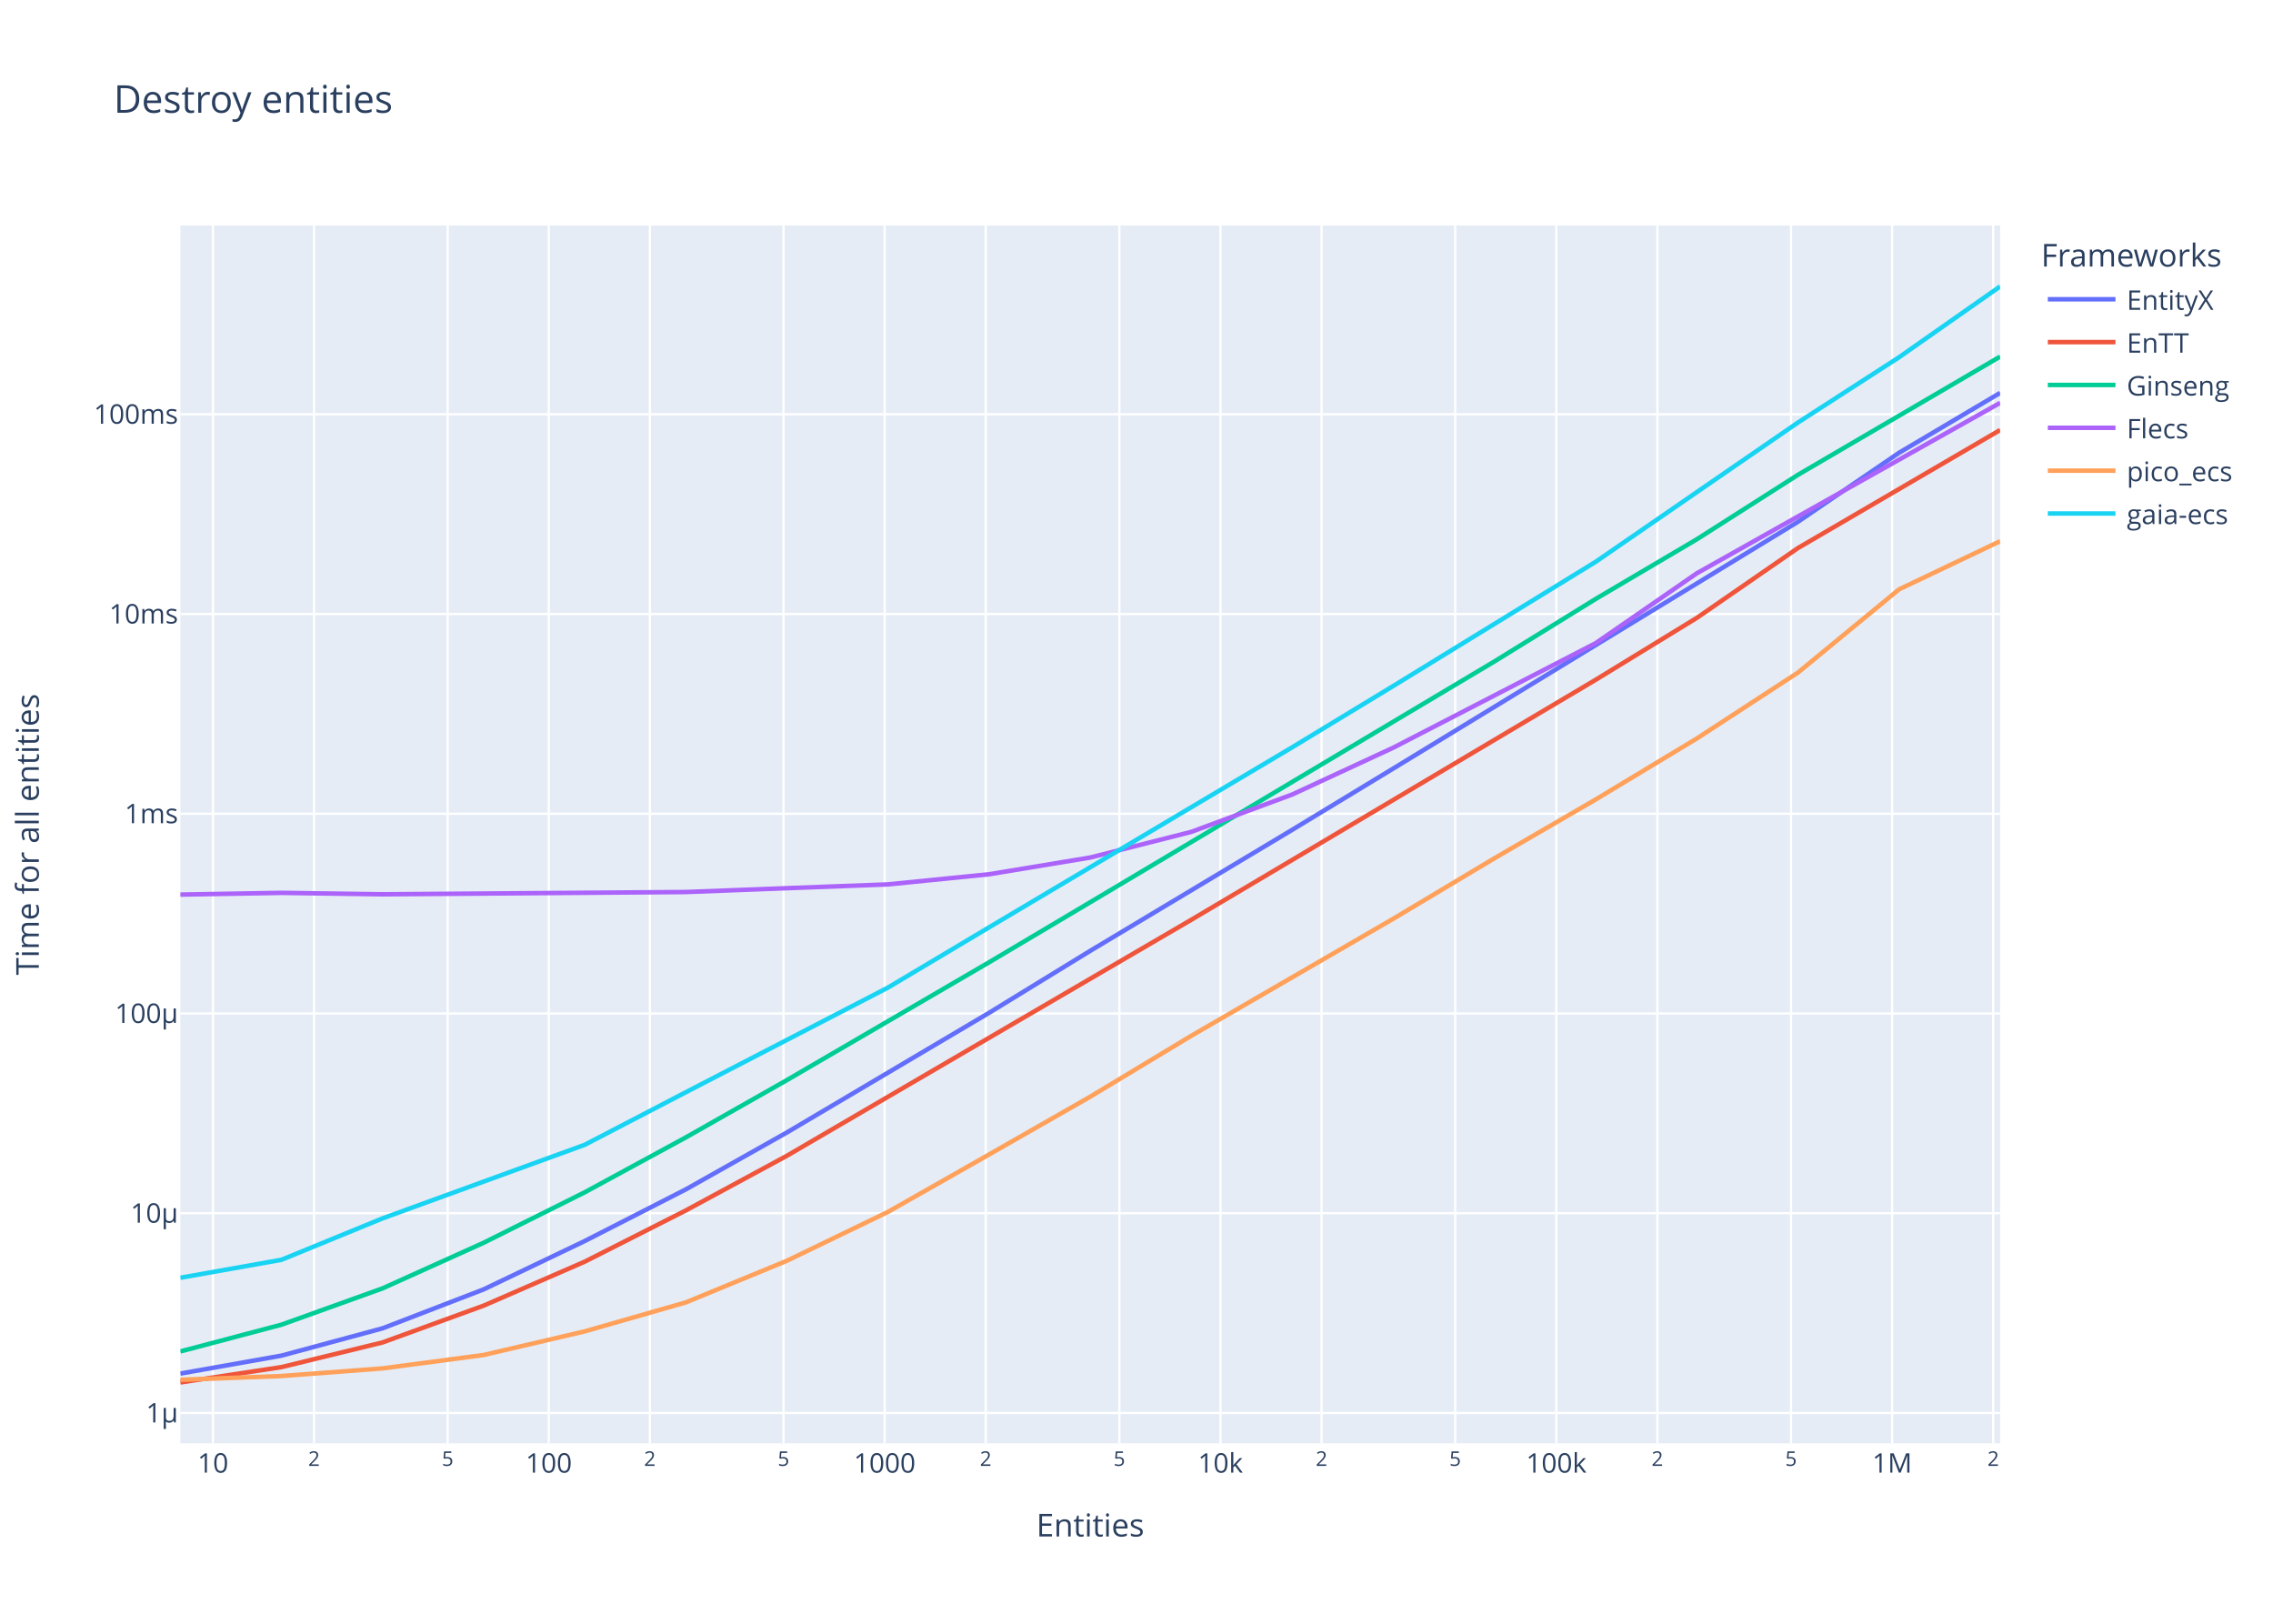
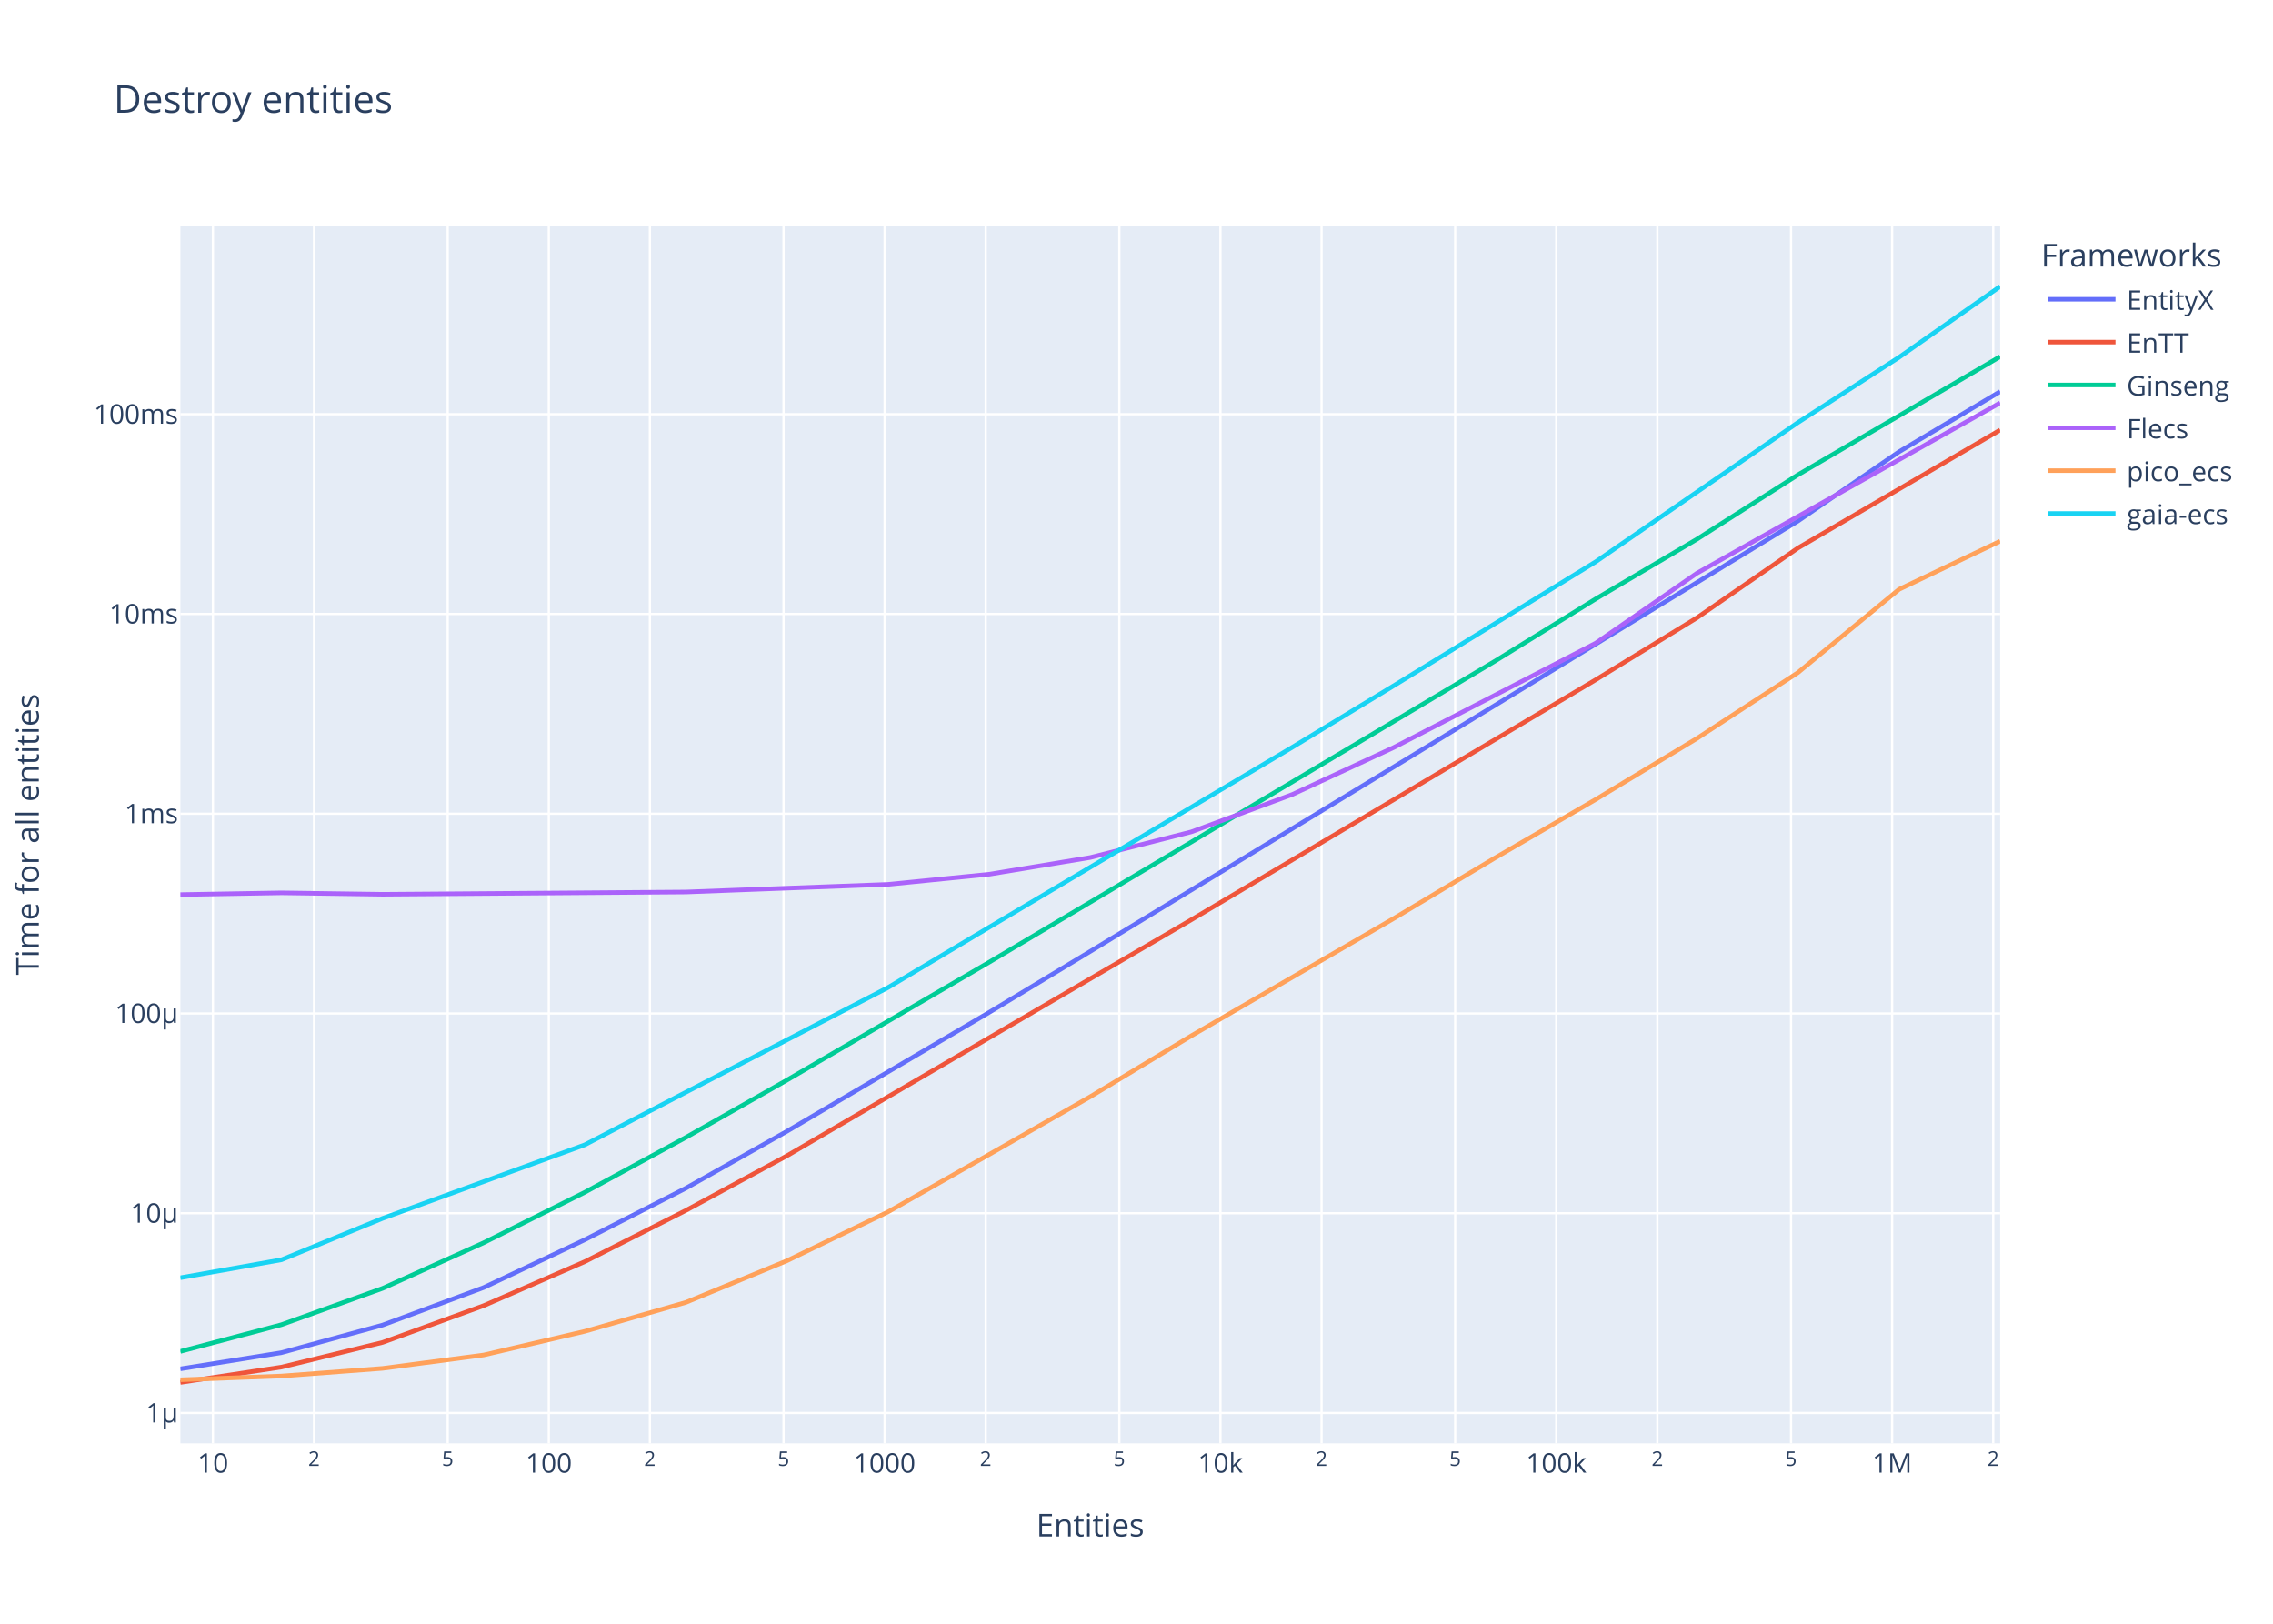
<svg xmlns="http://www.w3.org/2000/svg" class="main-svg" width="1008" height="720" style="" viewBox="0 0 1008 720">
  <rect x="0" y="0" width="1008" height="720" style="fill: rgb(255, 255, 255); fill-opacity: 1;" />
-   <defs id="defs-362708">
+   <defs id="defs-ea84d2">
    <g class="clips">
-       <clipPath id="clip362708xyplot" class="plotclip">
+       <clipPath id="clipea84d2xyplot" class="plotclip">
        <rect width="807" height="540" />
      </clipPath>
-       <clipPath class="axesclip" id="clip362708x">
+       <clipPath class="axesclip" id="clipea84d2x">
        <rect x="80" y="0" width="807" height="720" />
      </clipPath>
-       <clipPath class="axesclip" id="clip362708y">
+       <clipPath class="axesclip" id="clipea84d2y">
        <rect x="0" y="100" width="1008" height="540" />
      </clipPath>
-       <clipPath class="axesclip" id="clip362708xy">
+       <clipPath class="axesclip" id="clipea84d2xy">
        <rect x="80" y="100" width="807" height="540" />
      </clipPath>
    </g>
    <g class="gradients" />
    <g class="patterns" />
  </defs>
  <g class="bglayer">
    <rect class="bg" x="80" y="100" width="807" height="540" style="fill: rgb(229, 236, 246); fill-opacity: 1; stroke-width: 0;" />
  </g>
  <g class="layer-below">
    <g class="imagelayer" />
    <g class="shapelayer" />
  </g>
  <g class="cartesianlayer">
    <g class="subplot xy">
      <g class="layer-subplot">
        <g class="shapelayer" />
        <g class="imagelayer" />
      </g>
      <g class="minor-gridlayer">
        <g class="x" />
        <g class="y" />
      </g>
      <g class="gridlayer">
        <g class="x">
          <path class="xgrid crisp" transform="translate(94.43,0)" d="M0,100v540" style="stroke: rgb(255, 255, 255); stroke-opacity: 1; stroke-width: 1px;" />
          <path class="xgrid crisp" transform="translate(139.27,0)" d="M0,100v540" style="stroke: rgb(255, 255, 255); stroke-opacity: 1; stroke-width: 1px;" />
          <path class="xgrid crisp" transform="translate(198.53,0)" d="M0,100v540" style="stroke: rgb(255, 255, 255); stroke-opacity: 1; stroke-width: 1px;" />
          <path class="xgrid crisp" transform="translate(243.37,0)" d="M0,100v540" style="stroke: rgb(255, 255, 255); stroke-opacity: 1; stroke-width: 1px;" />
          <path class="xgrid crisp" transform="translate(288.2,0)" d="M0,100v540" style="stroke: rgb(255, 255, 255); stroke-opacity: 1; stroke-width: 1px;" />
          <path class="xgrid crisp" transform="translate(347.47,0)" d="M0,100v540" style="stroke: rgb(255, 255, 255); stroke-opacity: 1; stroke-width: 1px;" />
          <path class="xgrid crisp" transform="translate(392.3,0)" d="M0,100v540" style="stroke: rgb(255, 255, 255); stroke-opacity: 1; stroke-width: 1px;" />
          <path class="xgrid crisp" transform="translate(437.13,0)" d="M0,100v540" style="stroke: rgb(255, 255, 255); stroke-opacity: 1; stroke-width: 1px;" />
          <path class="xgrid crisp" transform="translate(496.4,0)" d="M0,100v540" style="stroke: rgb(255, 255, 255); stroke-opacity: 1; stroke-width: 1px;" />
          <path class="xgrid crisp" transform="translate(541.23,0)" d="M0,100v540" style="stroke: rgb(255, 255, 255); stroke-opacity: 1; stroke-width: 1px;" />
          <path class="xgrid crisp" transform="translate(586.07,0)" d="M0,100v540" style="stroke: rgb(255, 255, 255); stroke-opacity: 1; stroke-width: 1px;" />
          <path class="xgrid crisp" transform="translate(645.33,0)" d="M0,100v540" style="stroke: rgb(255, 255, 255); stroke-opacity: 1; stroke-width: 1px;" />
          <path class="xgrid crisp" transform="translate(690.17,0)" d="M0,100v540" style="stroke: rgb(255, 255, 255); stroke-opacity: 1; stroke-width: 1px;" />
          <path class="xgrid crisp" transform="translate(735,0)" d="M0,100v540" style="stroke: rgb(255, 255, 255); stroke-opacity: 1; stroke-width: 1px;" />
          <path class="xgrid crisp" transform="translate(794.27,0)" d="M0,100v540" style="stroke: rgb(255, 255, 255); stroke-opacity: 1; stroke-width: 1px;" />
          <path class="xgrid crisp" transform="translate(839.1,0)" d="M0,100v540" style="stroke: rgb(255, 255, 255); stroke-opacity: 1; stroke-width: 1px;" />
          <path class="xgrid crisp" transform="translate(883.93,0)" d="M0,100v540" style="stroke: rgb(255, 255, 255); stroke-opacity: 1; stroke-width: 1px;" />
        </g>
        <g class="y">
          <path class="ygrid crisp" transform="translate(0,626.54)" d="M80,0h807" style="stroke: rgb(255, 255, 255); stroke-opacity: 1; stroke-width: 1px;" />
          <path class="ygrid crisp" transform="translate(0,537.97)" d="M80,0h807" style="stroke: rgb(255, 255, 255); stroke-opacity: 1; stroke-width: 1px;" />
          <path class="ygrid crisp" transform="translate(0,449.4)" d="M80,0h807" style="stroke: rgb(255, 255, 255); stroke-opacity: 1; stroke-width: 1px;" />
          <path class="ygrid crisp" transform="translate(0,360.83)" d="M80,0h807" style="stroke: rgb(255, 255, 255); stroke-opacity: 1; stroke-width: 1px;" />
          <path class="ygrid crisp" transform="translate(0,272.26)" d="M80,0h807" style="stroke: rgb(255, 255, 255); stroke-opacity: 1; stroke-width: 1px;" />
          <path class="ygrid crisp" transform="translate(0,183.68)" d="M80,0h807" style="stroke: rgb(255, 255, 255); stroke-opacity: 1; stroke-width: 1px;" />
        </g>
      </g>
      <g class="zerolinelayer" />
      <path class="xlines-below" />
      <path class="ylines-below" />
      <g class="overlines-below" />
      <g class="xaxislayer-below" />
      <g class="yaxislayer-below" />
      <g class="overaxes-below" />
-       <g class="plot" transform="translate(80,100)" clip-path="url(#clip362708xyplot)">
+       <g class="plot" transform="translate(80,100)" clip-path="url(#clipea84d2xyplot)">
        <g class="scatterlayer mlayer">
-           <g class="trace scatter trace1d3646" style="stroke-miterlimit: 2; opacity: 1;">
-             <g class="fills" />
-             <g class="errorbars" />
-             <g class="lines">
-               <path class="js-line" d="M0,509.07L44.83,501.11L89.67,489L134.5,471.73L179.33,450.29L224.17,427.38L269,402.14L358.67,349.08L403.5,321.61L493.17,267.88L538,240.69L717.33,131.38L762.17,100.77L807,74.21" style="vector-effect: none; fill: none; stroke: rgb(99, 110, 250); stroke-opacity: 1; stroke-width: 2px; opacity: 1;" />
-             </g>
-             <g class="points" />
-             <g class="text" />
-           </g>
-           <g class="trace scatter trace2c4ea6" style="stroke-miterlimit: 2; opacity: 1;">
+           <g class="trace scatter trace11cdb8" style="stroke-miterlimit: 2; opacity: 1;">
+             <g class="fills" />
+             <g class="errorbars" />
+             <g class="lines">
+               <path class="js-line" d="M0,506.98L44.83,499.8L89.67,487.56L134.5,470.91L179.33,449.73L224.17,426.85L269,401.61L358.67,348.91L403.5,321.88L717.33,131.06L762.17,100.32L807,73.63" style="vector-effect: none; fill: none; stroke: rgb(99, 110, 250); stroke-opacity: 1; stroke-width: 2px; opacity: 1;" />
+             </g>
+             <g class="points" />
+             <g class="text" />
+           </g>
+           <g class="trace scatter tracefb605f" style="stroke-miterlimit: 2; opacity: 1;">
            <g class="fills" />
            <g class="errorbars" />
            <g class="lines">
              <path class="js-line" d="M0,513L44.83,506.2L89.67,495.26L134.5,478.94L179.33,459.44L224.17,436.72L269,412.47L448.33,307.83L493.17,281.24L627.67,201.41L672.5,173.97L717.33,143.02L762.17,116.85L807,90.67" style="vector-effect: none; fill: none; stroke: rgb(239, 85, 59); stroke-opacity: 1; stroke-width: 2px; opacity: 1;" />
            </g>
            <g class="points" />
            <g class="text" />
          </g>
-           <g class="trace scatter trace4ccd51" style="stroke-miterlimit: 2; opacity: 1;">
+           <g class="trace scatter trace3a7092" style="stroke-miterlimit: 2; opacity: 1;">
            <g class="fills" />
            <g class="errorbars" />
            <g class="lines">
              <path class="js-line" d="M0,499.25L44.83,487.39L89.67,471.28L134.5,451.05L179.33,428.68L224.17,404.33L269,378.92L358.67,326.67L403.5,300.06L582.83,193.24L627.67,165.56L672.5,139.12L717.33,110.55L807,58.12" style="vector-effect: none; fill: none; stroke: rgb(0, 204, 150); stroke-opacity: 1; stroke-width: 2px; opacity: 1;" />
            </g>
            <g class="points" />
            <g class="text" />
          </g>
-           <g class="trace scatter trace3af92b" style="stroke-miterlimit: 2; opacity: 1;">
+           <g class="trace scatter trace714cbf" style="stroke-miterlimit: 2; opacity: 1;">
            <g class="fills" />
            <g class="errorbars" />
            <g class="lines">
              <path class="js-line" d="M0,296.68L44.83,295.91L89.67,296.55L224.17,295.54L269,293.84L313.83,292.16L358.67,287.66L403.5,280.24L448.33,268.86L493.17,252.25L538,231.47L627.67,185.17L672.5,154.2L807,78.62" style="vector-effect: none; fill: none; stroke: rgb(171, 99, 250); stroke-opacity: 1; stroke-width: 2px; opacity: 1;" />
            </g>
            <g class="points" />
            <g class="text" />
          </g>
-           <g class="trace scatter trace35a93e" style="stroke-miterlimit: 2; opacity: 1;">
+           <g class="trace scatter trace93d6de" style="stroke-miterlimit: 2; opacity: 1;">
            <g class="fills" />
            <g class="errorbars" />
            <g class="lines">
              <path class="js-line" d="M0,511.83L44.83,510.16L89.67,506.77L134.5,500.83L179.33,490.35L224.17,477.5L269,459.03L313.83,437.36L358.67,411.9L403.5,386.29L448.33,359.27L538,307.31L582.83,280.51L627.67,254.48L672.5,227.45L717.33,198.24L762.17,161.33L807,139.97" style="vector-effect: none; fill: none; stroke: rgb(255, 161, 90); stroke-opacity: 1; stroke-width: 2px; opacity: 1;" />
            </g>
            <g class="points" />
            <g class="text" />
          </g>
-           <g class="trace scatter trace518cc2" style="stroke-miterlimit: 2; opacity: 1;">
+           <g class="trace scatter trace888ff2" style="stroke-miterlimit: 2; opacity: 1;">
            <g class="fills" />
            <g class="errorbars" />
            <g class="lines">
              <path class="js-line" d="M0,466.58L44.83,458.61L89.67,440.24L179.33,407.62L224.17,384.3L313.83,337.89L358.67,311.17L493.17,231.29L538,204.09L627.67,149.09L672.5,118.21L717.33,87.36L762.17,58.42L807,27" style="vector-effect: none; fill: none; stroke: rgb(25, 211, 243); stroke-opacity: 1; stroke-width: 2px; opacity: 1;" />
            </g>
            <g class="points" />
            <g class="text" />
          </g>
        </g>
      </g>
      <g class="overplot" />
      <path class="xlines-above crisp" d="M0,0" style="fill: none;" />
      <path class="ylines-above crisp" d="M0,0" style="fill: none;" />
      <g class="overlines-above" />
      <g class="xaxislayer-above">
        <g class="xtick">
          <text text-anchor="middle" x="0" y="653" transform="translate(94.43,0)" style="font-family: 'Open Sans', verdana, arial, sans-serif; font-size: 12px; fill: rgb(42, 63, 95); fill-opacity: 1; white-space: pre; opacity: 1;">10</text>
        </g>
        <g class="xtick">
          <text text-anchor="middle" x="0" y="650" style="font-family: 'Open Sans', verdana, arial, sans-serif; font-size: 9px; fill: rgb(42, 63, 95); fill-opacity: 1; white-space: pre; opacity: 1;" transform="translate(139.27,0)">2</text>
        </g>
        <g class="xtick">
          <text text-anchor="middle" x="0" y="650" style="font-family: 'Open Sans', verdana, arial, sans-serif; font-size: 9px; fill: rgb(42, 63, 95); fill-opacity: 1; white-space: pre; opacity: 1;" transform="translate(198.53,0)">5</text>
        </g>
        <g class="xtick">
          <text text-anchor="middle" x="0" y="653" style="font-family: 'Open Sans', verdana, arial, sans-serif; font-size: 12px; fill: rgb(42, 63, 95); fill-opacity: 1; white-space: pre; opacity: 1;" transform="translate(243.37,0)">100</text>
        </g>
        <g class="xtick">
          <text text-anchor="middle" x="0" y="650" style="font-family: 'Open Sans', verdana, arial, sans-serif; font-size: 9px; fill: rgb(42, 63, 95); fill-opacity: 1; white-space: pre; opacity: 1;" transform="translate(288.2,0)">2</text>
        </g>
        <g class="xtick">
          <text text-anchor="middle" x="0" y="650" style="font-family: 'Open Sans', verdana, arial, sans-serif; font-size: 9px; fill: rgb(42, 63, 95); fill-opacity: 1; white-space: pre; opacity: 1;" transform="translate(347.47,0)">5</text>
        </g>
        <g class="xtick">
          <text text-anchor="middle" x="0" y="653" style="font-family: 'Open Sans', verdana, arial, sans-serif; font-size: 12px; fill: rgb(42, 63, 95); fill-opacity: 1; white-space: pre; opacity: 1;" transform="translate(392.3,0)">1000</text>
        </g>
        <g class="xtick">
          <text text-anchor="middle" x="0" y="650" style="font-family: 'Open Sans', verdana, arial, sans-serif; font-size: 9px; fill: rgb(42, 63, 95); fill-opacity: 1; white-space: pre; opacity: 1;" transform="translate(437.13,0)">2</text>
        </g>
        <g class="xtick">
          <text text-anchor="middle" x="0" y="650" style="font-family: 'Open Sans', verdana, arial, sans-serif; font-size: 9px; fill: rgb(42, 63, 95); fill-opacity: 1; white-space: pre; opacity: 1;" transform="translate(496.4,0)">5</text>
        </g>
        <g class="xtick">
          <text text-anchor="middle" x="0" y="653" style="font-family: 'Open Sans', verdana, arial, sans-serif; font-size: 12px; fill: rgb(42, 63, 95); fill-opacity: 1; white-space: pre; opacity: 1;" transform="translate(541.23,0)">10k</text>
        </g>
        <g class="xtick">
          <text text-anchor="middle" x="0" y="650" style="font-family: 'Open Sans', verdana, arial, sans-serif; font-size: 9px; fill: rgb(42, 63, 95); fill-opacity: 1; white-space: pre; opacity: 1;" transform="translate(586.07,0)">2</text>
        </g>
        <g class="xtick">
          <text text-anchor="middle" x="0" y="650" style="font-family: 'Open Sans', verdana, arial, sans-serif; font-size: 9px; fill: rgb(42, 63, 95); fill-opacity: 1; white-space: pre; opacity: 1;" transform="translate(645.33,0)">5</text>
        </g>
        <g class="xtick">
          <text text-anchor="middle" x="0" y="653" style="font-family: 'Open Sans', verdana, arial, sans-serif; font-size: 12px; fill: rgb(42, 63, 95); fill-opacity: 1; white-space: pre; opacity: 1;" transform="translate(690.17,0)">100k</text>
        </g>
        <g class="xtick">
          <text text-anchor="middle" x="0" y="650" style="font-family: 'Open Sans', verdana, arial, sans-serif; font-size: 9px; fill: rgb(42, 63, 95); fill-opacity: 1; white-space: pre; opacity: 1;" transform="translate(735,0)">2</text>
        </g>
        <g class="xtick">
          <text text-anchor="middle" x="0" y="650" style="font-family: 'Open Sans', verdana, arial, sans-serif; font-size: 9px; fill: rgb(42, 63, 95); fill-opacity: 1; white-space: pre; opacity: 1;" transform="translate(794.27,0)">5</text>
        </g>
        <g class="xtick">
          <text text-anchor="middle" x="0" y="653" style="font-family: 'Open Sans', verdana, arial, sans-serif; font-size: 12px; fill: rgb(42, 63, 95); fill-opacity: 1; white-space: pre; opacity: 1;" transform="translate(839.1,0)">1M</text>
        </g>
        <g class="xtick">
          <text text-anchor="middle" x="0" y="650" style="font-family: 'Open Sans', verdana, arial, sans-serif; font-size: 9px; fill: rgb(42, 63, 95); fill-opacity: 1; white-space: pre; opacity: 1;" transform="translate(883.93,0)">2</text>
        </g>
      </g>
      <g class="yaxislayer-above">
        <g class="ytick">
          <text text-anchor="end" x="79" y="4.2" transform="translate(0,626.54)" style="font-family: 'Open Sans', verdana, arial, sans-serif; font-size: 12px; fill: rgb(42, 63, 95); fill-opacity: 1; white-space: pre; opacity: 1;">1µ</text>
        </g>
        <g class="ytick">
          <text text-anchor="end" x="79" y="4.2" style="font-family: 'Open Sans', verdana, arial, sans-serif; font-size: 12px; fill: rgb(42, 63, 95); fill-opacity: 1; white-space: pre; opacity: 1;" transform="translate(0,537.97)">10µ</text>
        </g>
        <g class="ytick">
          <text text-anchor="end" x="79" y="4.2" style="font-family: 'Open Sans', verdana, arial, sans-serif; font-size: 12px; fill: rgb(42, 63, 95); fill-opacity: 1; white-space: pre; opacity: 1;" transform="translate(0,449.4)">100µ</text>
        </g>
        <g class="ytick">
          <text text-anchor="end" x="79" y="4.2" style="font-family: 'Open Sans', verdana, arial, sans-serif; font-size: 12px; fill: rgb(42, 63, 95); fill-opacity: 1; white-space: pre; opacity: 1;" transform="translate(0,360.83)">1ms</text>
        </g>
        <g class="ytick">
          <text text-anchor="end" x="79" y="4.2" style="font-family: 'Open Sans', verdana, arial, sans-serif; font-size: 12px; fill: rgb(42, 63, 95); fill-opacity: 1; white-space: pre; opacity: 1;" transform="translate(0,272.26)">10ms</text>
        </g>
        <g class="ytick">
          <text text-anchor="end" x="79" y="4.2" style="font-family: 'Open Sans', verdana, arial, sans-serif; font-size: 12px; fill: rgb(42, 63, 95); fill-opacity: 1; white-space: pre; opacity: 1;" transform="translate(0,183.68)">100ms</text>
        </g>
      </g>
      <g class="overaxes-above" />
    </g>
  </g>
  <g class="polarlayer" />
  <g class="smithlayer" />
  <g class="ternarylayer" />
  <g class="geolayer" />
  <g class="funnelarealayer" />
  <g class="pielayer" />
  <g class="iciclelayer" />
  <g class="treemaplayer" />
  <g class="sunburstlayer" />
  <g class="glimages" />
-   <defs id="topdefs-362708">
+   <defs id="topdefs-ea84d2">
    <g class="clips" />
-     <clipPath id="legend362708">
+     <clipPath id="legendea84d2">
      <rect width="93" height="143" x="0" y="0" />
    </clipPath>
  </defs>
  <g class="layer-above">
    <g class="imagelayer" />
    <g class="shapelayer" />
  </g>
  <g class="infolayer">
    <g class="legend" pointer-events="all" transform="translate(903.14,100)">
      <rect class="bg" shape-rendering="crispEdges" width="93" height="143" x="0" y="0" style="stroke: rgb(68, 68, 68); stroke-opacity: 1; fill: rgb(255, 255, 255); fill-opacity: 1; stroke-width: 0px;" />
-       <g class="scrollbox" transform="" clip-path="url(#legend362708)">
+       <g class="scrollbox" transform="" clip-path="url(#legendea84d2)">
        <text class="legendtitletext" text-anchor="start" x="2" y="18.2" style="font-family: 'Open Sans', verdana, arial, sans-serif; font-size: 14px; fill: rgb(42, 63, 95); fill-opacity: 1; white-space: pre;">Frameworks</text>
        <g class="groups" transform="">
          <g class="traces" transform="translate(0,32.7)" style="opacity: 1;">
            <text class="legendtext" text-anchor="start" x="40" y="4.68" style="font-family: 'Open Sans', verdana, arial, sans-serif; font-size: 12px; fill: rgb(42, 63, 95); fill-opacity: 1; white-space: pre;">EntityX</text>
            <g class="layers" style="opacity: 1;">
              <g class="legendfill" />
              <g class="legendlines">
                <path class="js-line" d="M5,0h30" style="fill: none; stroke: rgb(99, 110, 250); stroke-opacity: 1; stroke-width: 2px;" />
              </g>
              <g class="legendsymbols">
                <g class="legendpoints" />
              </g>
            </g>
            <rect class="legendtoggle" x="0" y="-9.5" width="87.188" height="19" style="fill: rgb(0, 0, 0); fill-opacity: 0;" />
          </g>
        </g>
        <g class="groups" transform="">
          <g class="traces" transform="translate(0,51.7)" style="opacity: 1;">
            <text class="legendtext" text-anchor="start" x="40" y="4.68" style="font-family: 'Open Sans', verdana, arial, sans-serif; font-size: 12px; fill: rgb(42, 63, 95); fill-opacity: 1; white-space: pre;">EnTT</text>
            <g class="layers" style="opacity: 1;">
              <g class="legendfill" />
              <g class="legendlines">
                <path class="js-line" d="M5,0h30" style="fill: none; stroke: rgb(239, 85, 59); stroke-opacity: 1; stroke-width: 2px;" />
              </g>
              <g class="legendsymbols">
                <g class="legendpoints" />
              </g>
            </g>
            <rect class="legendtoggle" x="0" y="-9.5" width="87.188" height="19" style="fill: rgb(0, 0, 0); fill-opacity: 0;" />
          </g>
        </g>
        <g class="groups" transform="">
          <g class="traces" transform="translate(0,70.7)" style="opacity: 1;">
            <text class="legendtext" text-anchor="start" x="40" y="4.68" style="font-family: 'Open Sans', verdana, arial, sans-serif; font-size: 12px; fill: rgb(42, 63, 95); fill-opacity: 1; white-space: pre;">Ginseng</text>
            <g class="layers" style="opacity: 1;">
              <g class="legendfill" />
              <g class="legendlines">
                <path class="js-line" d="M5,0h30" style="fill: none; stroke: rgb(0, 204, 150); stroke-opacity: 1; stroke-width: 2px;" />
              </g>
              <g class="legendsymbols">
                <g class="legendpoints" />
              </g>
            </g>
            <rect class="legendtoggle" x="0" y="-9.5" width="87.188" height="19" style="fill: rgb(0, 0, 0); fill-opacity: 0;" />
          </g>
        </g>
        <g class="groups" transform="">
          <g class="traces" transform="translate(0,89.7)" style="opacity: 1;">
            <text class="legendtext" text-anchor="start" x="40" y="4.68" style="font-family: 'Open Sans', verdana, arial, sans-serif; font-size: 12px; fill: rgb(42, 63, 95); fill-opacity: 1; white-space: pre;">Flecs</text>
            <g class="layers" style="opacity: 1;">
              <g class="legendfill" />
              <g class="legendlines">
                <path class="js-line" d="M5,0h30" style="fill: none; stroke: rgb(171, 99, 250); stroke-opacity: 1; stroke-width: 2px;" />
              </g>
              <g class="legendsymbols">
                <g class="legendpoints" />
              </g>
            </g>
            <rect class="legendtoggle" x="0" y="-9.5" width="87.188" height="19" style="fill: rgb(0, 0, 0); fill-opacity: 0;" />
          </g>
        </g>
        <g class="groups" transform="">
          <g class="traces" transform="translate(0,108.7)" style="opacity: 1;">
            <text class="legendtext" text-anchor="start" x="40" y="4.68" style="font-family: 'Open Sans', verdana, arial, sans-serif; font-size: 12px; fill: rgb(42, 63, 95); fill-opacity: 1; white-space: pre;">pico_ecs</text>
            <g class="layers" style="opacity: 1;">
              <g class="legendfill" />
              <g class="legendlines">
                <path class="js-line" d="M5,0h30" style="fill: none; stroke: rgb(255, 161, 90); stroke-opacity: 1; stroke-width: 2px;" />
              </g>
              <g class="legendsymbols">
                <g class="legendpoints" />
              </g>
            </g>
            <rect class="legendtoggle" x="0" y="-9.5" width="87.188" height="19" style="fill: rgb(0, 0, 0); fill-opacity: 0;" />
          </g>
        </g>
        <g class="groups" transform="">
          <g class="traces" transform="translate(0,127.7)" style="opacity: 1;">
            <text class="legendtext" text-anchor="start" x="40" y="4.68" style="font-family: 'Open Sans', verdana, arial, sans-serif; font-size: 12px; fill: rgb(42, 63, 95); fill-opacity: 1; white-space: pre;">gaia-ecs</text>
            <g class="layers" style="opacity: 1;">
              <g class="legendfill" />
              <g class="legendlines">
                <path class="js-line" d="M5,0h30" style="fill: none; stroke: rgb(25, 211, 243); stroke-opacity: 1; stroke-width: 2px;" />
              </g>
              <g class="legendsymbols">
                <g class="legendpoints" />
              </g>
            </g>
            <rect class="legendtoggle" x="0" y="-9.5" width="87.188" height="19" style="fill: rgb(0, 0, 0); fill-opacity: 0;" />
          </g>
        </g>
      </g>
      <rect class="scrollbar" rx="20" ry="3" width="0" height="0" x="0" y="0" style="fill: rgb(128, 139, 164); fill-opacity: 1;" />
    </g>
    <g class="g-gtitle">
      <text class="gtitle" x="50.4" y="50" text-anchor="start" dy="0em" style="font-family: 'Open Sans', verdana, arial, sans-serif; font-size: 17px; fill: rgb(42, 63, 95); opacity: 1; font-weight: normal; white-space: pre;">Destroy entities</text>
    </g>
    <g class="g-xtitle">
      <text class="xtitle" x="483.5" y="681.3" text-anchor="middle" style="font-family: 'Open Sans', verdana, arial, sans-serif; font-size: 14px; fill: rgb(42, 63, 95); opacity: 1; font-weight: normal; white-space: pre;">Entities</text>
    </g>
    <g class="g-ytitle">
      <text class="ytitle" transform="rotate(-90,17.21563,370)" x="17.216" y="370" text-anchor="middle" style="font-family: 'Open Sans', verdana, arial, sans-serif; font-size: 14px; fill: rgb(42, 63, 95); opacity: 1; font-weight: normal; white-space: pre;">Time for all entities</text>
    </g>
  </g>
</svg>
